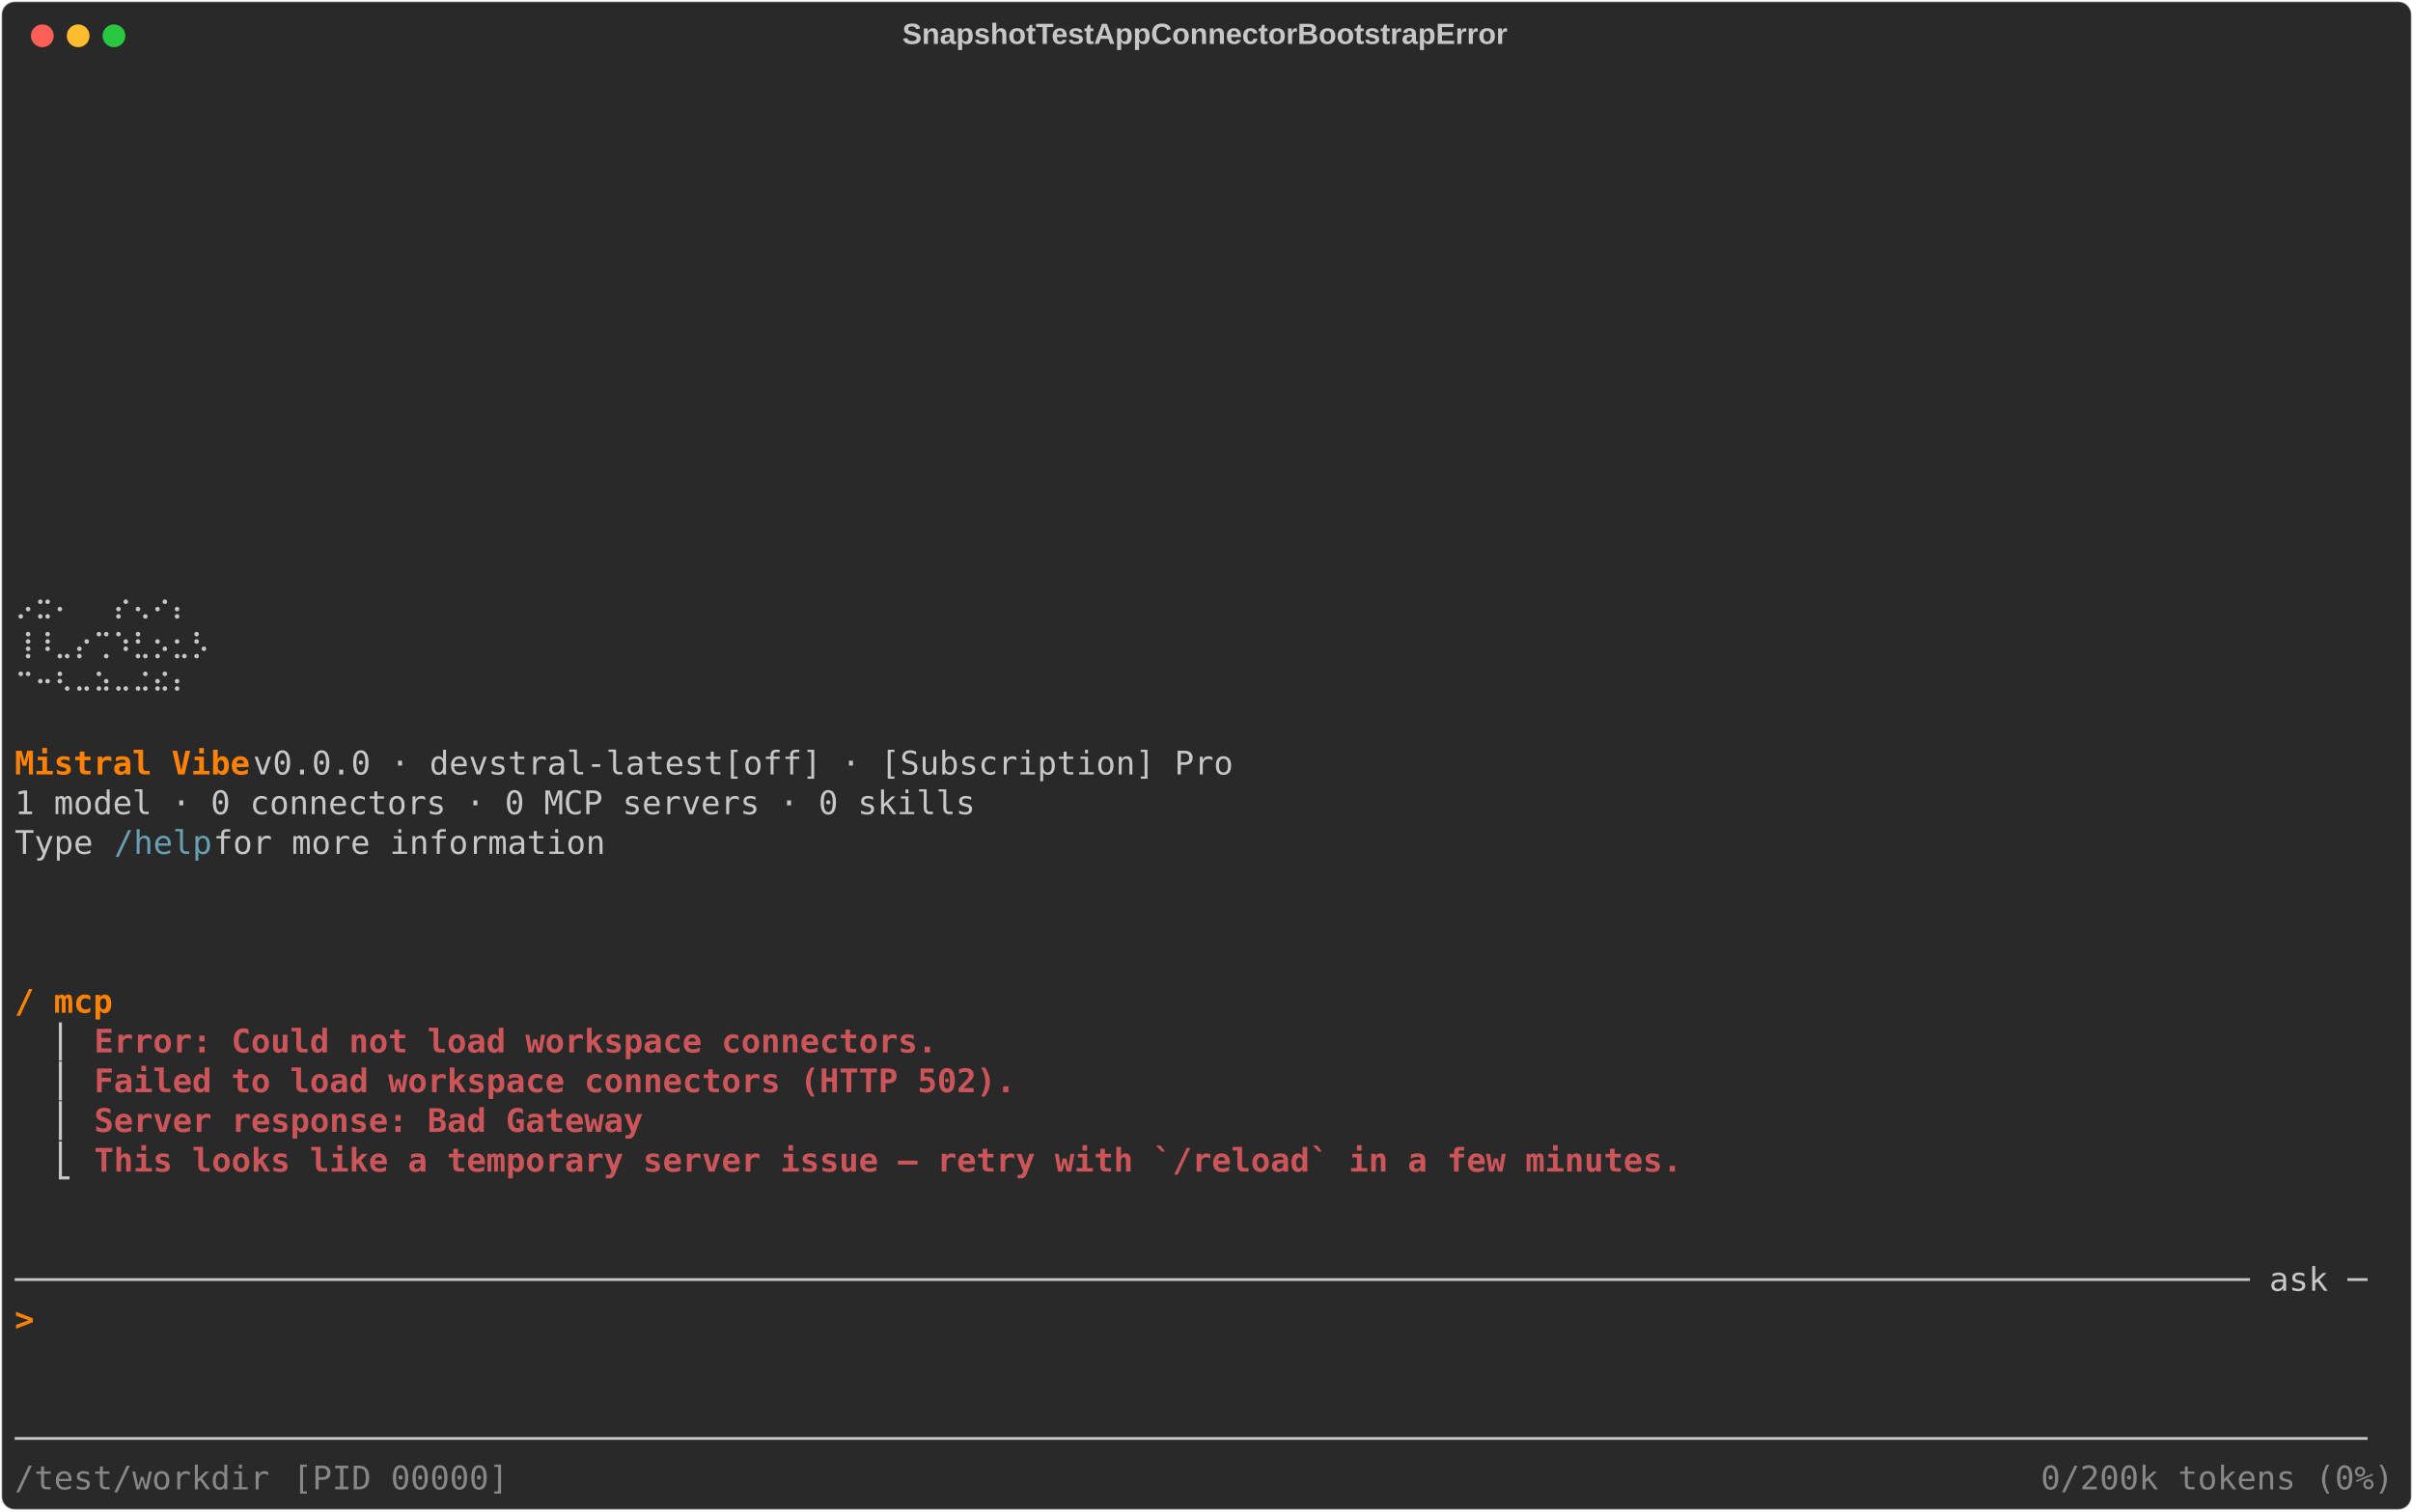
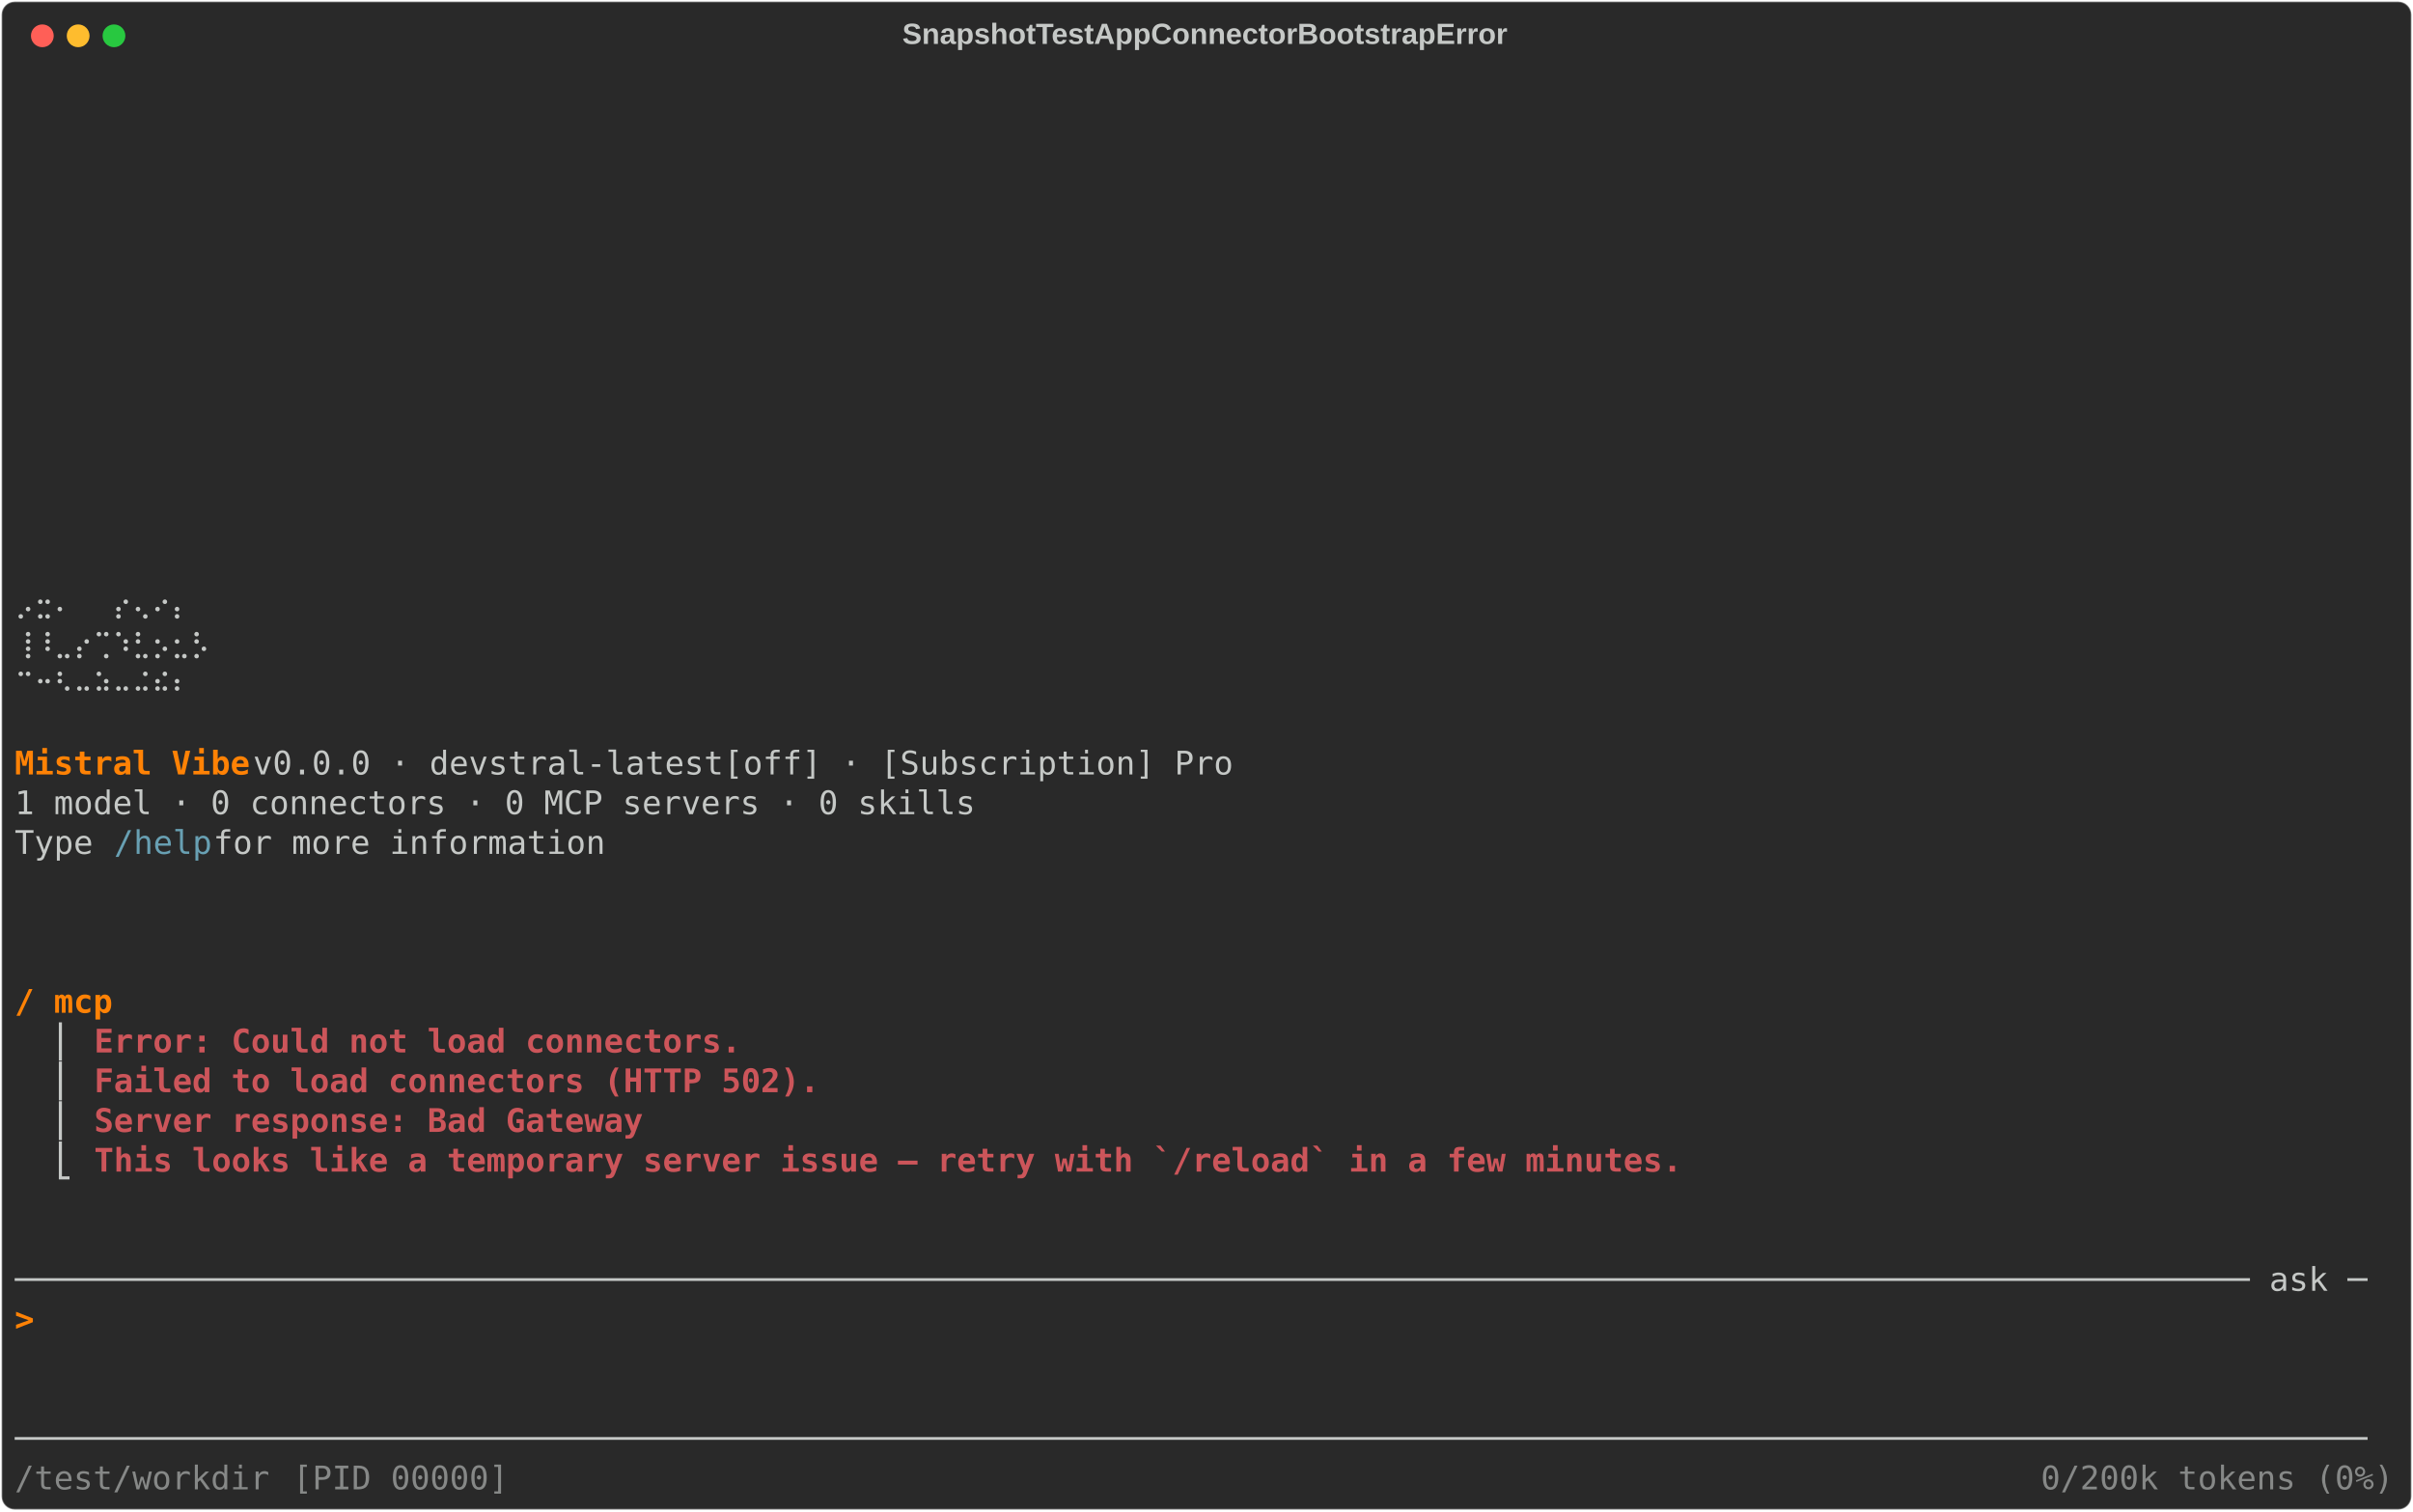
<svg xmlns="http://www.w3.org/2000/svg" class="rich-terminal" viewBox="0 0 1482 928.4">
  <style>

    @font-face {
        font-family: "Fira Code";
        src: local("FiraCode-Regular"),
                url("https://cdnjs.cloudflare.com/ajax/libs/firacode/6.2.0/woff2/FiraCode-Regular.woff2") format("woff2"),
                url("https://cdnjs.cloudflare.com/ajax/libs/firacode/6.2.0/woff/FiraCode-Regular.woff") format("woff");
        font-style: normal;
        font-weight: 400;
    }
    @font-face {
        font-family: "Fira Code";
        src: local("FiraCode-Bold"),
                url("https://cdnjs.cloudflare.com/ajax/libs/firacode/6.2.0/woff2/FiraCode-Bold.woff2") format("woff2"),
                url("https://cdnjs.cloudflare.com/ajax/libs/firacode/6.2.0/woff/FiraCode-Bold.woff") format("woff");
        font-style: bold;
        font-weight: 700;
    }

    .terminal-matrix {
        font-family: Fira Code, monospace;
        font-size: 20px;
        line-height: 24.4px;
        font-variant-east-asian: full-width;
    }

    .terminal-title {
        font-size: 18px;
        font-weight: bold;
        font-family: arial;
    }

    .terminal-r1 { fill: #c5c8c6 }
.terminal-r2 { fill: #ff8205;font-weight: bold }
.terminal-r3 { fill: #68a0b3 }
.terminal-r4 { fill: #cc555a;font-weight: bold }
.terminal-r5 { fill: #868887 }
    </style>
  <defs>
    <clipPath id="terminal-clip-terminal">
      <rect x="0" y="0" width="1463.0" height="877.4" />
    </clipPath>
    <clipPath id="terminal-line-0">
      <rect x="0" y="1.5" width="1464" height="24.65" />
    </clipPath>
    <clipPath id="terminal-line-1">
      <rect x="0" y="25.9" width="1464" height="24.65" />
    </clipPath>
    <clipPath id="terminal-line-2">
      <rect x="0" y="50.3" width="1464" height="24.65" />
    </clipPath>
    <clipPath id="terminal-line-3">
      <rect x="0" y="74.7" width="1464" height="24.65" />
    </clipPath>
    <clipPath id="terminal-line-4">
      <rect x="0" y="99.1" width="1464" height="24.65" />
    </clipPath>
    <clipPath id="terminal-line-5">
      <rect x="0" y="123.5" width="1464" height="24.65" />
    </clipPath>
    <clipPath id="terminal-line-6">
      <rect x="0" y="147.9" width="1464" height="24.65" />
    </clipPath>
    <clipPath id="terminal-line-7">
      <rect x="0" y="172.3" width="1464" height="24.65" />
    </clipPath>
    <clipPath id="terminal-line-8">
      <rect x="0" y="196.7" width="1464" height="24.65" />
    </clipPath>
    <clipPath id="terminal-line-9">
      <rect x="0" y="221.1" width="1464" height="24.65" />
    </clipPath>
    <clipPath id="terminal-line-10">
      <rect x="0" y="245.5" width="1464" height="24.65" />
    </clipPath>
    <clipPath id="terminal-line-11">
      <rect x="0" y="269.9" width="1464" height="24.65" />
    </clipPath>
    <clipPath id="terminal-line-12">
      <rect x="0" y="294.3" width="1464" height="24.65" />
    </clipPath>
    <clipPath id="terminal-line-13">
      <rect x="0" y="318.7" width="1464" height="24.65" />
    </clipPath>
    <clipPath id="terminal-line-14">
      <rect x="0" y="343.1" width="1464" height="24.65" />
    </clipPath>
    <clipPath id="terminal-line-15">
      <rect x="0" y="367.5" width="1464" height="24.65" />
    </clipPath>
    <clipPath id="terminal-line-16">
      <rect x="0" y="391.9" width="1464" height="24.65" />
    </clipPath>
    <clipPath id="terminal-line-17">
      <rect x="0" y="416.3" width="1464" height="24.65" />
    </clipPath>
    <clipPath id="terminal-line-18">
      <rect x="0" y="440.7" width="1464" height="24.65" />
    </clipPath>
    <clipPath id="terminal-line-19">
      <rect x="0" y="465.1" width="1464" height="24.65" />
    </clipPath>
    <clipPath id="terminal-line-20">
      <rect x="0" y="489.5" width="1464" height="24.65" />
    </clipPath>
    <clipPath id="terminal-line-21">
      <rect x="0" y="513.9" width="1464" height="24.65" />
    </clipPath>
    <clipPath id="terminal-line-22">
      <rect x="0" y="538.3" width="1464" height="24.65" />
    </clipPath>
    <clipPath id="terminal-line-23">
      <rect x="0" y="562.7" width="1464" height="24.65" />
    </clipPath>
    <clipPath id="terminal-line-24">
      <rect x="0" y="587.1" width="1464" height="24.65" />
    </clipPath>
    <clipPath id="terminal-line-25">
      <rect x="0" y="611.5" width="1464" height="24.65" />
    </clipPath>
    <clipPath id="terminal-line-26">
      <rect x="0" y="635.9" width="1464" height="24.65" />
    </clipPath>
    <clipPath id="terminal-line-27">
      <rect x="0" y="660.3" width="1464" height="24.65" />
    </clipPath>
    <clipPath id="terminal-line-28">
      <rect x="0" y="684.7" width="1464" height="24.65" />
    </clipPath>
    <clipPath id="terminal-line-29">
      <rect x="0" y="709.1" width="1464" height="24.65" />
    </clipPath>
    <clipPath id="terminal-line-30">
      <rect x="0" y="733.5" width="1464" height="24.65" />
    </clipPath>
    <clipPath id="terminal-line-31">
      <rect x="0" y="757.9" width="1464" height="24.65" />
    </clipPath>
    <clipPath id="terminal-line-32">
      <rect x="0" y="782.3" width="1464" height="24.65" />
    </clipPath>
    <clipPath id="terminal-line-33">
      <rect x="0" y="806.7" width="1464" height="24.65" />
    </clipPath>
    <clipPath id="terminal-line-34">
      <rect x="0" y="831.1" width="1464" height="24.65" />
    </clipPath>
  </defs>
  <rect fill="#292929" stroke="rgba(255,255,255,0.35)" stroke-width="1" x="1" y="1" width="1480" height="926.4" rx="8" />
  <text class="terminal-title" fill="#c5c8c6" text-anchor="middle" x="740" y="27">SnapshotTestAppConnectorBootstrapError</text>
  <g transform="translate(26,22)">
    <circle cx="0" cy="0" r="7" fill="#ff5f57" />
    <circle cx="22" cy="0" r="7" fill="#febc2e" />
    <circle cx="44" cy="0" r="7" fill="#28c840" />
  </g>
  <g transform="translate(9, 41)" clip-path="url(#terminal-clip-terminal)">
    <g class="terminal-matrix">
      <text class="terminal-r1" x="1464" y="20" textLength="12.2" clip-path="url(#terminal-line-0)">
</text>
      <text class="terminal-r1" x="1464" y="44.4" textLength="12.2" clip-path="url(#terminal-line-1)">
</text>
      <text class="terminal-r1" x="1464" y="68.8" textLength="12.2" clip-path="url(#terminal-line-2)">
</text>
      <text class="terminal-r1" x="1464" y="93.2" textLength="12.2" clip-path="url(#terminal-line-3)">
</text>
      <text class="terminal-r1" x="1464" y="117.6" textLength="12.2" clip-path="url(#terminal-line-4)">
</text>
      <text class="terminal-r1" x="1464" y="142" textLength="12.2" clip-path="url(#terminal-line-5)">
</text>
      <text class="terminal-r1" x="1464" y="166.4" textLength="12.2" clip-path="url(#terminal-line-6)">
</text>
      <text class="terminal-r1" x="1464" y="190.8" textLength="12.2" clip-path="url(#terminal-line-7)">
</text>
      <text class="terminal-r1" x="1464" y="215.2" textLength="12.2" clip-path="url(#terminal-line-8)">
</text>
      <text class="terminal-r1" x="1464" y="239.6" textLength="12.2" clip-path="url(#terminal-line-9)">
</text>
      <text class="terminal-r1" x="1464" y="264" textLength="12.2" clip-path="url(#terminal-line-10)">
</text>
      <text class="terminal-r1" x="1464" y="288.4" textLength="12.2" clip-path="url(#terminal-line-11)">
</text>
      <text class="terminal-r1" x="1464" y="312.8" textLength="12.2" clip-path="url(#terminal-line-12)">
</text>
      <text class="terminal-r1" x="0" y="337.2" textLength="134.2" clip-path="url(#terminal-line-13)">  ⡠⣒⠄  ⡔⢄⠔⡄</text>
      <text class="terminal-r1" x="1464" y="337.2" textLength="12.2" clip-path="url(#terminal-line-13)">
</text>
      <text class="terminal-r1" x="0" y="361.6" textLength="134.2" clip-path="url(#terminal-line-14)"> ⢸⠸⣀⡔⢉⠱⣃⡢⣂⡣</text>
      <text class="terminal-r1" x="1464" y="361.6" textLength="12.2" clip-path="url(#terminal-line-14)">
</text>
      <text class="terminal-r1" x="0" y="386" textLength="134.2" clip-path="url(#terminal-line-15)">  ⠉⠒⠣⠤⠵⠤⠬⠮⠆</text>
      <text class="terminal-r1" x="1464" y="386" textLength="12.2" clip-path="url(#terminal-line-15)">
</text>
      <text class="terminal-r1" x="1464" y="410.4" textLength="12.2" clip-path="url(#terminal-line-16)">
</text>
      <text class="terminal-r2" x="0" y="434.8" textLength="146.4" clip-path="url(#terminal-line-17)">Mistral Vibe</text>
      <text class="terminal-r1" x="146.4" y="434.8" textLength="622.2" clip-path="url(#terminal-line-17)"> v0.0.0 · devstral-latest[off] · [Subscription] Pro</text>
      <text class="terminal-r1" x="1464" y="434.8" textLength="12.2" clip-path="url(#terminal-line-17)">
</text>
      <text class="terminal-r1" x="0" y="459.2" textLength="597.8" clip-path="url(#terminal-line-18)">1 model · 0 connectors · 0 MCP servers · 0 skills</text>
      <text class="terminal-r1" x="1464" y="459.2" textLength="12.2" clip-path="url(#terminal-line-18)">
</text>
      <text class="terminal-r1" x="0" y="483.6" textLength="61" clip-path="url(#terminal-line-19)">Type </text>
      <text class="terminal-r3" x="61" y="483.6" textLength="61" clip-path="url(#terminal-line-19)">/help</text>
      <text class="terminal-r1" x="122" y="483.6" textLength="256.2" clip-path="url(#terminal-line-19)"> for more information</text>
      <text class="terminal-r1" x="1464" y="483.6" textLength="12.2" clip-path="url(#terminal-line-19)">
</text>
      <text class="terminal-r1" x="1464" y="508" textLength="12.2" clip-path="url(#terminal-line-20)">
</text>
      <text class="terminal-r1" x="1464" y="532.4" textLength="12.2" clip-path="url(#terminal-line-21)">
</text>
      <text class="terminal-r1" x="1464" y="556.8" textLength="12.2" clip-path="url(#terminal-line-22)">
</text>
      <text class="terminal-r2" x="0" y="581.2" textLength="61" clip-path="url(#terminal-line-23)">/ mcp</text>
      <text class="terminal-r1" x="1464" y="581.2" textLength="12.2" clip-path="url(#terminal-line-23)">
</text>
      <text class="terminal-r1" x="24.4" y="605.6" textLength="12.2" clip-path="url(#terminal-line-24)">⎢</text>
-       <text class="terminal-r4" x="48.8" y="605.6" textLength="524.6" clip-path="url(#terminal-line-24)">Error: Could not load workspace connectors.</text>
+       <text class="terminal-r4" x="48.8" y="605.6" textLength="402.6" clip-path="url(#terminal-line-24)">Error: Could not load connectors.</text>
      <text class="terminal-r1" x="1464" y="605.6" textLength="12.2" clip-path="url(#terminal-line-24)">
</text>
      <text class="terminal-r1" x="24.4" y="630" textLength="12.2" clip-path="url(#terminal-line-25)">⎢</text>
-       <text class="terminal-r4" x="48.8" y="630" textLength="573.4" clip-path="url(#terminal-line-25)">Failed to load workspace connectors (HTTP 502).</text>
+       <text class="terminal-r4" x="48.8" y="630" textLength="451.4" clip-path="url(#terminal-line-25)">Failed to load connectors (HTTP 502).</text>
      <text class="terminal-r1" x="1464" y="630" textLength="12.2" clip-path="url(#terminal-line-25)">
</text>
      <text class="terminal-r1" x="24.4" y="654.4" textLength="12.2" clip-path="url(#terminal-line-26)">⎢</text>
      <text class="terminal-r4" x="48.8" y="654.4" textLength="341.6" clip-path="url(#terminal-line-26)">Server response: Bad Gateway</text>
      <text class="terminal-r1" x="1464" y="654.4" textLength="12.2" clip-path="url(#terminal-line-26)">
</text>
      <text class="terminal-r1" x="24.4" y="678.8" textLength="12.2" clip-path="url(#terminal-line-27)">⎣</text>
      <text class="terminal-r4" x="48.8" y="678.8" textLength="988.2" clip-path="url(#terminal-line-27)">This looks like a temporary server issue — retry with `/reload` in a few minutes.</text>
      <text class="terminal-r1" x="1464" y="678.8" textLength="12.2" clip-path="url(#terminal-line-27)">
</text>
      <text class="terminal-r1" x="1464" y="703.2" textLength="12.2" clip-path="url(#terminal-line-28)">
</text>
      <text class="terminal-r1" x="1464" y="727.6" textLength="12.2" clip-path="url(#terminal-line-29)">
</text>
      <text class="terminal-r1" x="0" y="752" textLength="1464" clip-path="url(#terminal-line-30)">────────────────────────────────────────────────────────────────────────────────────────────────────────────────── ask ─</text>
      <text class="terminal-r1" x="1464" y="752" textLength="12.2" clip-path="url(#terminal-line-30)">
</text>
      <text class="terminal-r2" x="0" y="776.4" textLength="12.2" clip-path="url(#terminal-line-31)">&gt;</text>
      <text class="terminal-r1" x="1464" y="776.4" textLength="12.2" clip-path="url(#terminal-line-31)">
</text>
      <text class="terminal-r1" x="1464" y="800.8" textLength="12.2" clip-path="url(#terminal-line-32)">
</text>
      <text class="terminal-r1" x="1464" y="825.2" textLength="12.2" clip-path="url(#terminal-line-33)">
</text>
      <text class="terminal-r1" x="0" y="849.6" textLength="1464" clip-path="url(#terminal-line-34)">────────────────────────────────────────────────────────────────────────────────────────────────────────────────────────</text>
      <text class="terminal-r1" x="1464" y="849.6" textLength="12.2" clip-path="url(#terminal-line-34)">
</text>
      <text class="terminal-r5" x="0" y="874" textLength="158.6" clip-path="url(#terminal-line-35)">/test/workdir</text>
      <text class="terminal-r5" x="170.8" y="874" textLength="134.2" clip-path="url(#terminal-line-35)">[PID 00000]</text>
      <text class="terminal-r5" x="1244.4" y="874" textLength="219.6" clip-path="url(#terminal-line-35)">0/200k tokens (0%)</text>
    </g>
  </g>
</svg>
